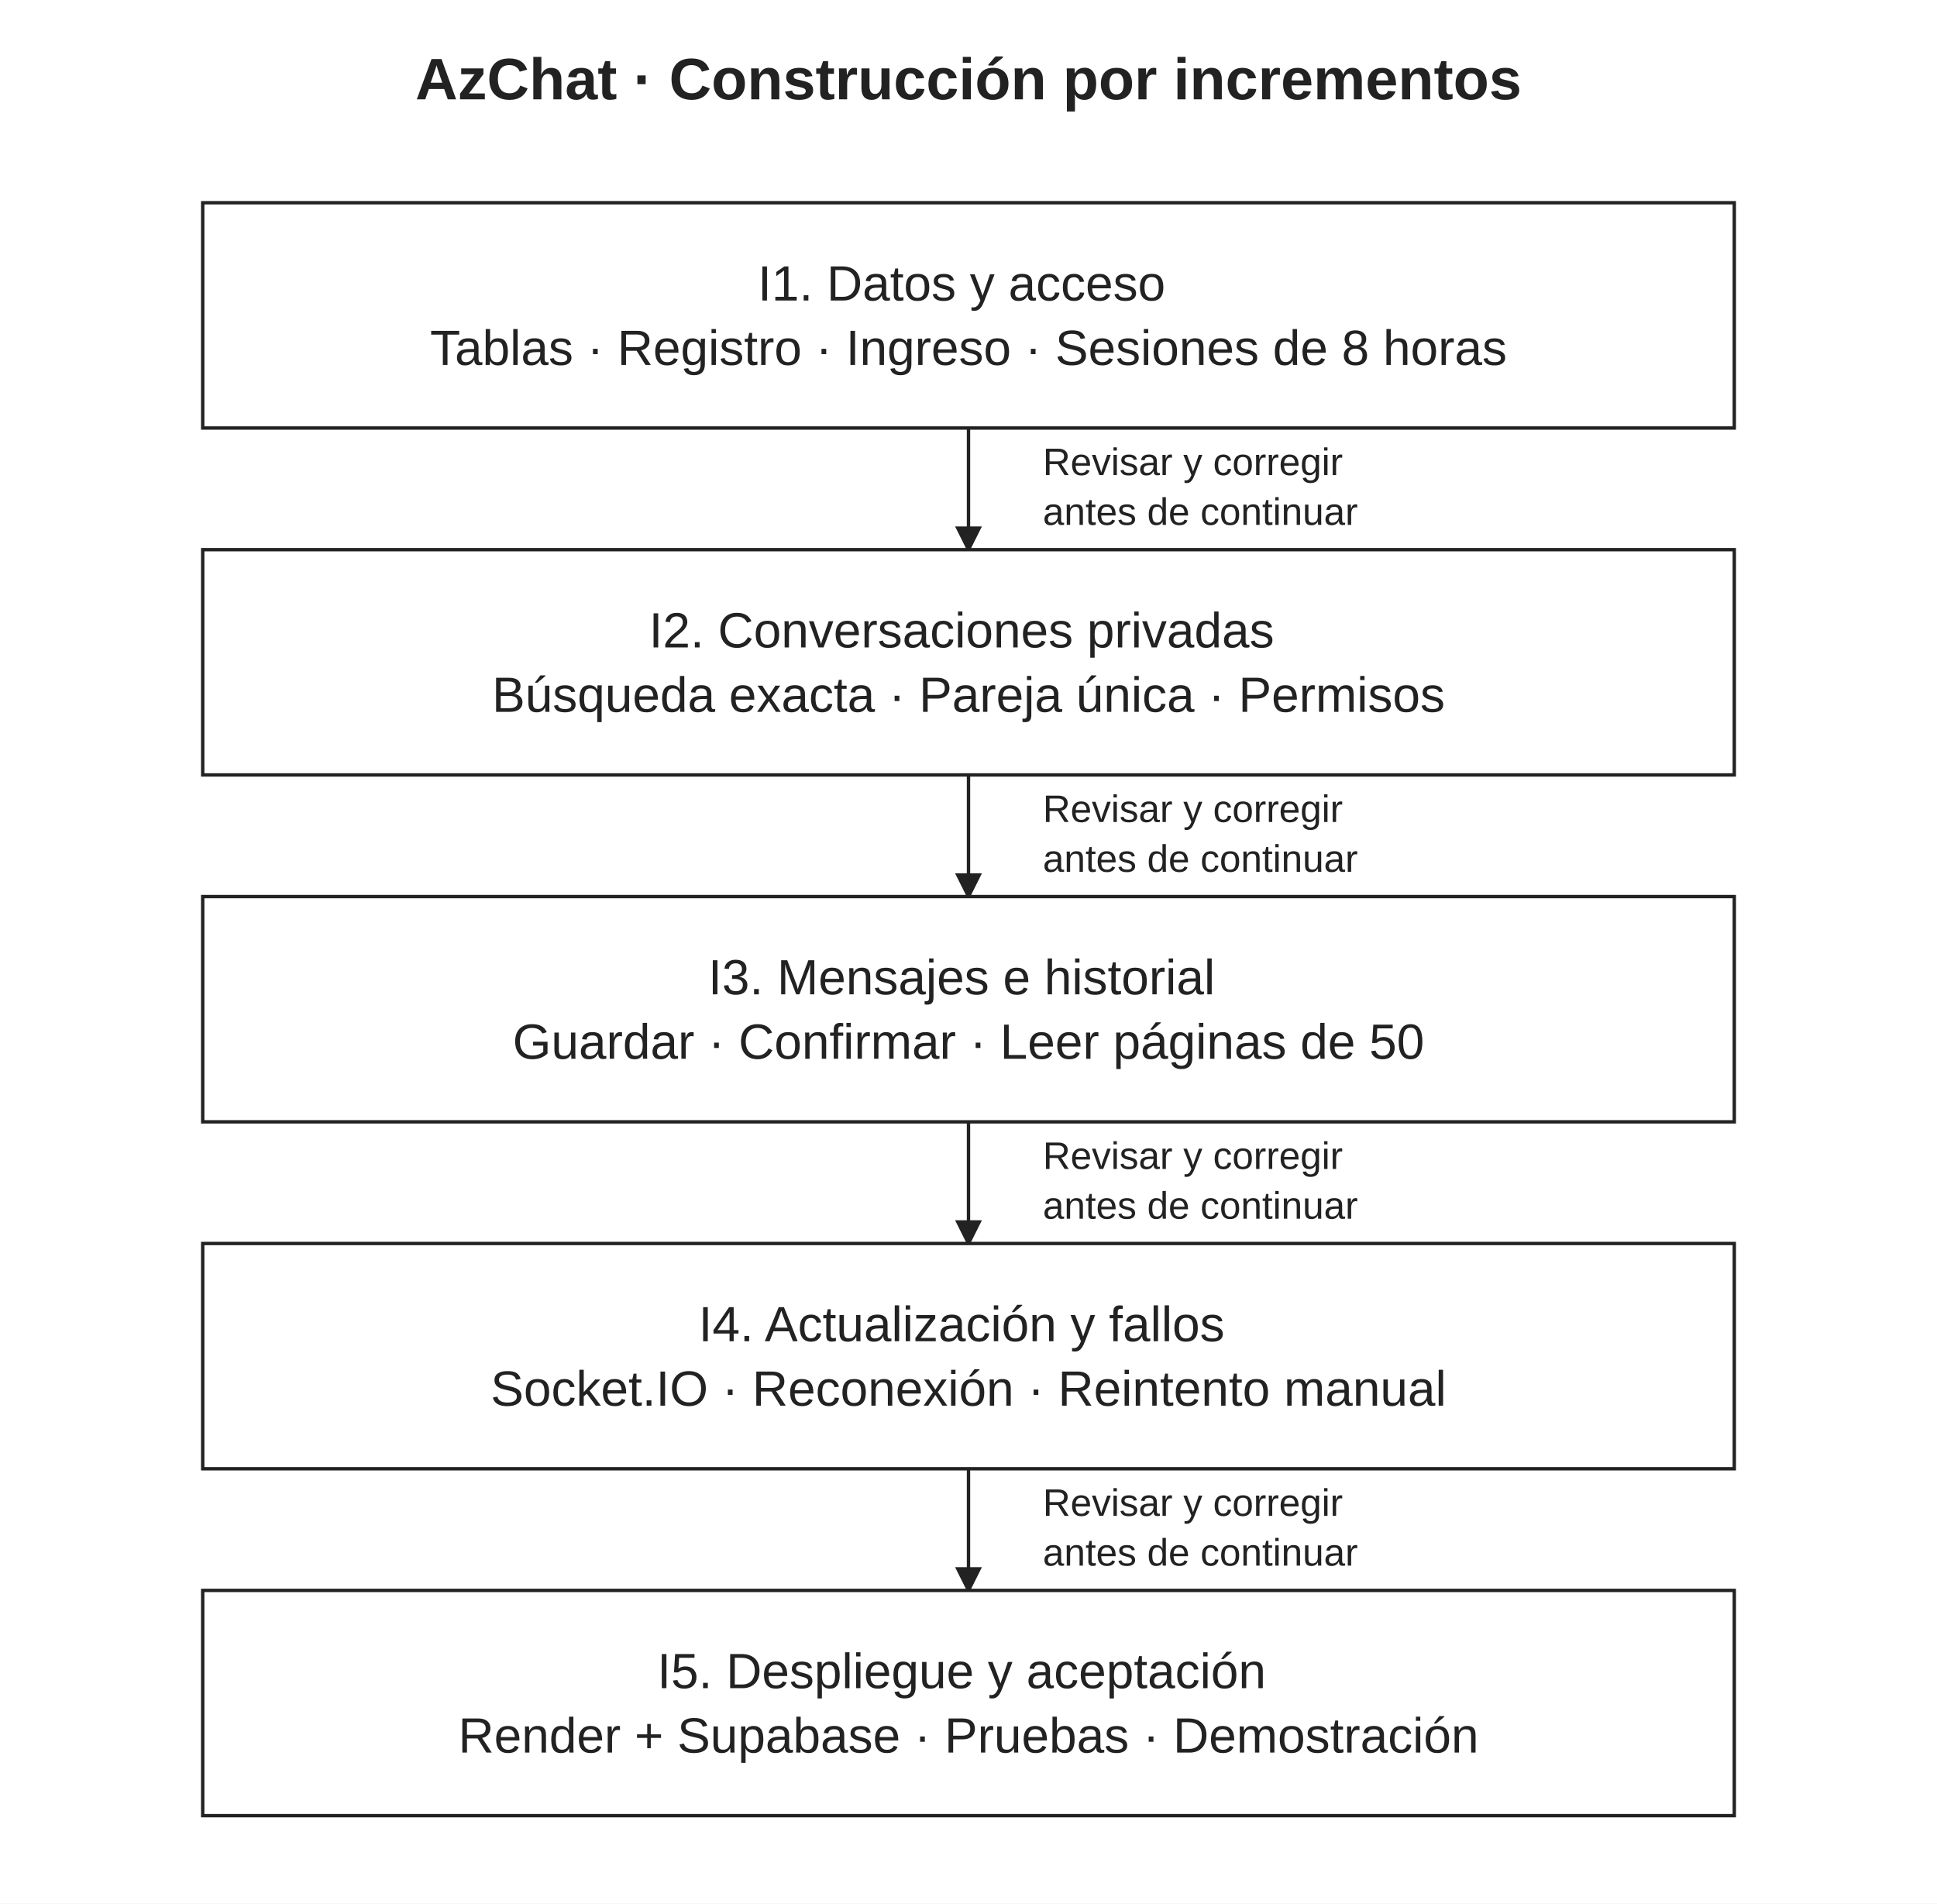
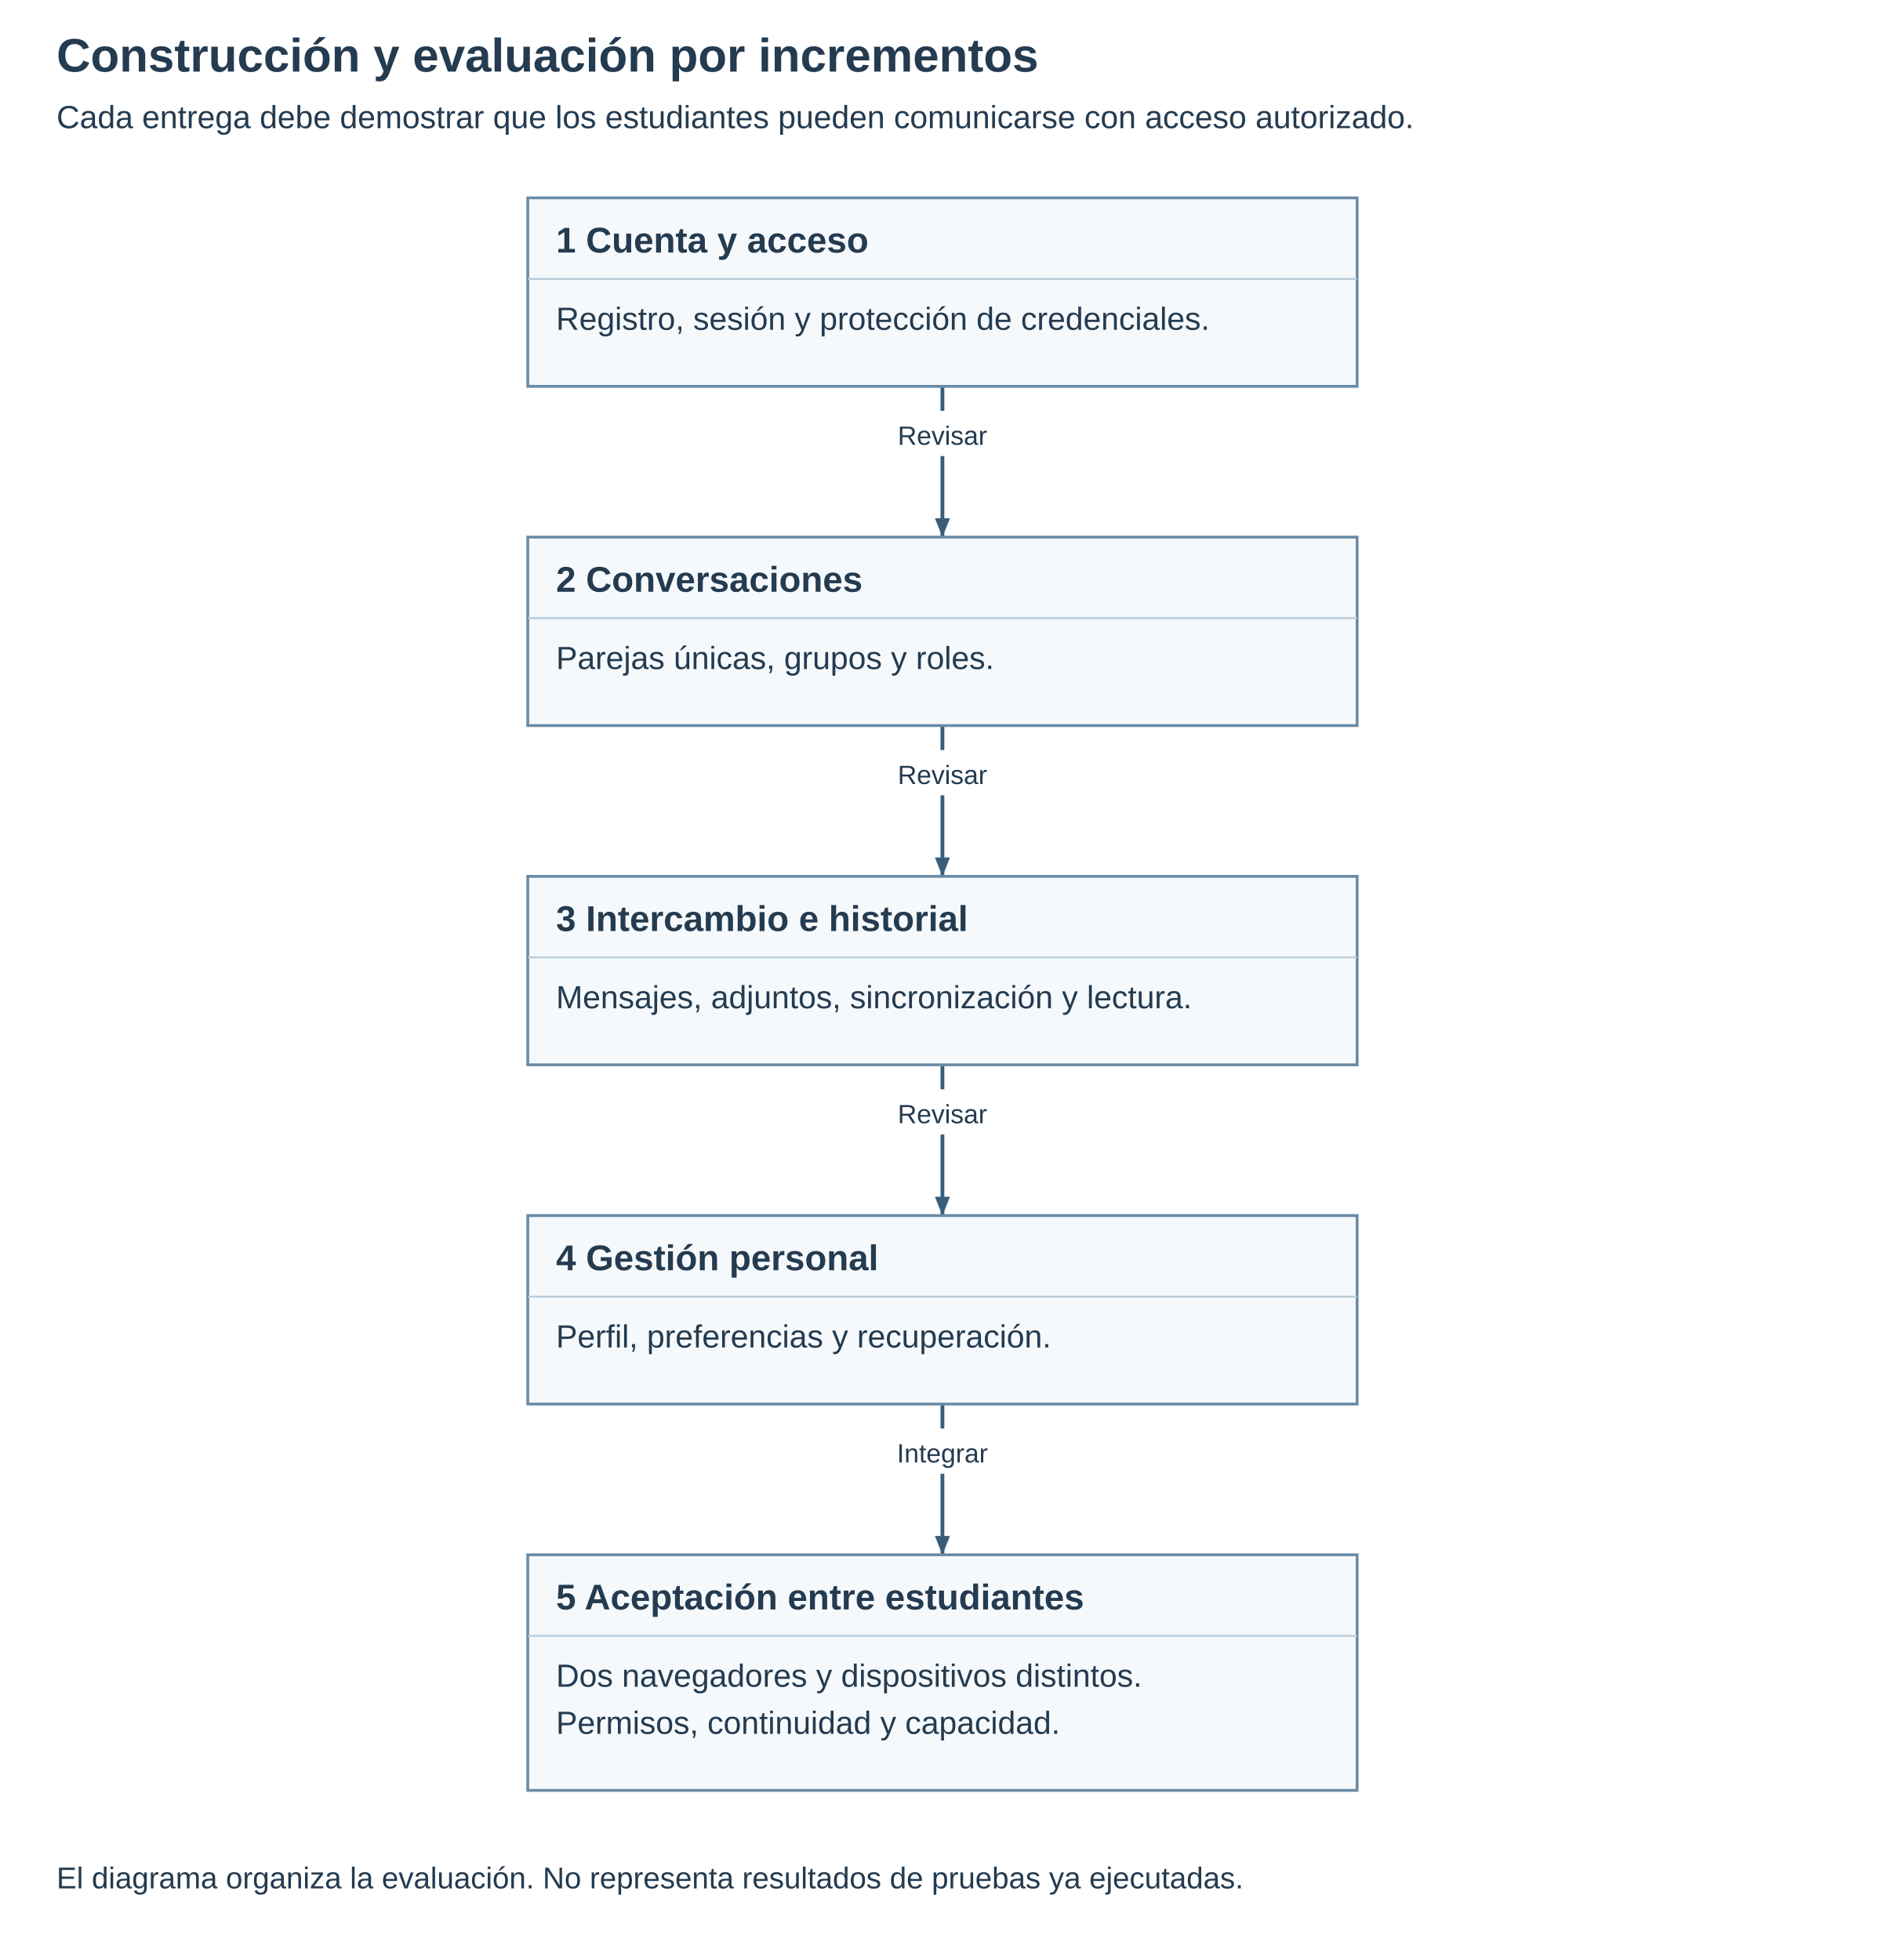
- <svg xmlns="http://www.w3.org/2000/svg" aria-labelledby="titulo descripcion" content="&lt;mxfile host=&quot;app.diagrams.net&quot; type=&quot;device&quot; compressed=&quot;false&quot;&gt;&#10;  &lt;diagram id=&quot;Plan_construccion_AzChat&quot; name=&quot;Plan de construcción de AzChat&quot;&gt;&#10;    &lt;mxGraphModel grid=&quot;1&quot; gridSize=&quot;10&quot; page=&quot;1&quot; pageScale=&quot;1&quot; pageWidth=&quot;860&quot; pageHeight=&quot;845&quot; background=&quot;#ffffff&quot;&gt;&#10;      &lt;root&gt;&#10;        &lt;mxCell id=&quot;0&quot; /&gt;&#10;        &lt;mxCell id=&quot;1&quot; parent=&quot;0&quot; /&gt;&#10;        &lt;mxCell id=&quot;titulo&quot; value=&quot;AzChat · Construcción por incrementos&quot; style=&quot;html=0;whiteSpace=wrap;fontFamily=Arial;fontSize=26;fontColor=#222222;strokeColor=#222222;strokeWidth=1.5;fillColor=#ffffff;align=center;verticalAlign=middle;text;strokeColor=none;fillColor=none;fontStyle=1;&quot; vertex=&quot;1&quot; parent=&quot;1&quot;&gt;&#10;          &lt;mxGeometry x=&quot;30&quot; y=&quot;10&quot; width=&quot;800&quot; height=&quot;50&quot; as=&quot;geometry&quot; /&gt;&#10;        &lt;/mxCell&gt;&#10;        &lt;mxCell id=&quot;i0&quot; value=&quot;I1. Datos y acceso&amp;#10;Tablas · Registro · Ingreso · Sesiones de 8 horas&quot; style=&quot;html=0;whiteSpace=wrap;fontFamily=Arial;fontSize=22;fontColor=#222222;strokeColor=#222222;strokeWidth=1.5;fillColor=#ffffff;align=center;verticalAlign=middle;rounded=0;&quot; vertex=&quot;1&quot; parent=&quot;1&quot;&gt;&#10;          &lt;mxGeometry x=&quot;90&quot; y=&quot;90&quot; width=&quot;680&quot; height=&quot;100&quot; as=&quot;geometry&quot; /&gt;&#10;        &lt;/mxCell&gt;&#10;        &lt;mxCell id=&quot;rev0&quot; value=&quot;Revisar y corregir&amp;#10;antes de continuar&quot; style=&quot;html=0;whiteSpace=wrap;fontFamily=Arial;fontSize=17;fontColor=#222222;strokeColor=#222222;strokeWidth=1.5;fillColor=#ffffff;align=center;verticalAlign=middle;text;strokeColor=none;fillColor=none;align=left;spacingLeft=8;&quot; vertex=&quot;1&quot; parent=&quot;1&quot;&gt;&#10;          &lt;mxGeometry x=&quot;455&quot; y=&quot;193&quot; width=&quot;340&quot; height=&quot;46&quot; as=&quot;geometry&quot; /&gt;&#10;        &lt;/mxCell&gt;&#10;        &lt;mxCell id=&quot;i1&quot; value=&quot;I2. Conversaciones privadas&amp;#10;Búsqueda exacta · Pareja única · Permisos&quot; style=&quot;html=0;whiteSpace=wrap;fontFamily=Arial;fontSize=22;fontColor=#222222;strokeColor=#222222;strokeWidth=1.5;fillColor=#ffffff;align=center;verticalAlign=middle;rounded=0;&quot; vertex=&quot;1&quot; parent=&quot;1&quot;&gt;&#10;          &lt;mxGeometry x=&quot;90&quot; y=&quot;244&quot; width=&quot;680&quot; height=&quot;100&quot; as=&quot;geometry&quot; /&gt;&#10;        &lt;/mxCell&gt;&#10;        &lt;mxCell id=&quot;rev1&quot; value=&quot;Revisar y corregir&amp;#10;antes de continuar&quot; style=&quot;html=0;whiteSpace=wrap;fontFamily=Arial;fontSize=17;fontColor=#222222;strokeColor=#222222;strokeWidth=1.5;fillColor=#ffffff;align=center;verticalAlign=middle;text;strokeColor=none;fillColor=none;align=left;spacingLeft=8;&quot; vertex=&quot;1&quot; parent=&quot;1&quot;&gt;&#10;          &lt;mxGeometry x=&quot;455&quot; y=&quot;347&quot; width=&quot;340&quot; height=&quot;46&quot; as=&quot;geometry&quot; /&gt;&#10;        &lt;/mxCell&gt;&#10;        &lt;mxCell id=&quot;i2&quot; value=&quot;I3. Mensajes e historial&amp;#10;Guardar · Confirmar · Leer páginas de 50&quot; style=&quot;html=0;whiteSpace=wrap;fontFamily=Arial;fontSize=22;fontColor=#222222;strokeColor=#222222;strokeWidth=1.5;fillColor=#ffffff;align=center;verticalAlign=middle;rounded=0;&quot; vertex=&quot;1&quot; parent=&quot;1&quot;&gt;&#10;          &lt;mxGeometry x=&quot;90&quot; y=&quot;398&quot; width=&quot;680&quot; height=&quot;100&quot; as=&quot;geometry&quot; /&gt;&#10;        &lt;/mxCell&gt;&#10;        &lt;mxCell id=&quot;rev2&quot; value=&quot;Revisar y corregir&amp;#10;antes de continuar&quot; style=&quot;html=0;whiteSpace=wrap;fontFamily=Arial;fontSize=17;fontColor=#222222;strokeColor=#222222;strokeWidth=1.5;fillColor=#ffffff;align=center;verticalAlign=middle;text;strokeColor=none;fillColor=none;align=left;spacingLeft=8;&quot; vertex=&quot;1&quot; parent=&quot;1&quot;&gt;&#10;          &lt;mxGeometry x=&quot;455&quot; y=&quot;501&quot; width=&quot;340&quot; height=&quot;46&quot; as=&quot;geometry&quot; /&gt;&#10;        &lt;/mxCell&gt;&#10;        &lt;mxCell id=&quot;i3&quot; value=&quot;I4. Actualización y fallos&amp;#10;Socket.IO · Reconexión · Reintento manual&quot; style=&quot;html=0;whiteSpace=wrap;fontFamily=Arial;fontSize=22;fontColor=#222222;strokeColor=#222222;strokeWidth=1.5;fillColor=#ffffff;align=center;verticalAlign=middle;rounded=0;&quot; vertex=&quot;1&quot; parent=&quot;1&quot;&gt;&#10;          &lt;mxGeometry x=&quot;90&quot; y=&quot;552&quot; width=&quot;680&quot; height=&quot;100&quot; as=&quot;geometry&quot; /&gt;&#10;        &lt;/mxCell&gt;&#10;        &lt;mxCell id=&quot;rev3&quot; value=&quot;Revisar y corregir&amp;#10;antes de continuar&quot; style=&quot;html=0;whiteSpace=wrap;fontFamily=Arial;fontSize=17;fontColor=#222222;strokeColor=#222222;strokeWidth=1.5;fillColor=#ffffff;align=center;verticalAlign=middle;text;strokeColor=none;fillColor=none;align=left;spacingLeft=8;&quot; vertex=&quot;1&quot; parent=&quot;1&quot;&gt;&#10;          &lt;mxGeometry x=&quot;455&quot; y=&quot;655&quot; width=&quot;340&quot; height=&quot;46&quot; as=&quot;geometry&quot; /&gt;&#10;        &lt;/mxCell&gt;&#10;        &lt;mxCell id=&quot;i4&quot; value=&quot;I5. Despliegue y aceptación&amp;#10;Render + Supabase · Pruebas · Demostración&quot; style=&quot;html=0;whiteSpace=wrap;fontFamily=Arial;fontSize=22;fontColor=#222222;strokeColor=#222222;strokeWidth=1.5;fillColor=#ffffff;align=center;verticalAlign=middle;rounded=0;&quot; vertex=&quot;1&quot; parent=&quot;1&quot;&gt;&#10;          &lt;mxGeometry x=&quot;90&quot; y=&quot;706&quot; width=&quot;680&quot; height=&quot;100&quot; as=&quot;geometry&quot; /&gt;&#10;        &lt;/mxCell&gt;&#10;        &lt;mxCell id=&quot;edge-0&quot; style=&quot;endArrow=classic;startArrow=none;endFill=1;rounded=0;html=0;strokeColor=#222222;strokeWidth=1.5;exitX=0.5;exitY=1;exitPerimeter=1;entryX=0.5;entryY=0;entryPerimeter=1;&quot; edge=&quot;1&quot; parent=&quot;1&quot; source=&quot;i0&quot; target=&quot;i1&quot;&gt;&#10;          &lt;mxGeometry as=&quot;geometry&quot; relative=&quot;1&quot; /&gt;&#10;        &lt;/mxCell&gt;&#10;        &lt;mxCell id=&quot;edge-1&quot; style=&quot;endArrow=classic;startArrow=none;endFill=1;rounded=0;html=0;strokeColor=#222222;strokeWidth=1.5;exitX=0.5;exitY=1;exitPerimeter=1;entryX=0.5;entryY=0;entryPerimeter=1;&quot; edge=&quot;1&quot; parent=&quot;1&quot; source=&quot;i1&quot; target=&quot;i2&quot;&gt;&#10;          &lt;mxGeometry as=&quot;geometry&quot; relative=&quot;1&quot; /&gt;&#10;        &lt;/mxCell&gt;&#10;        &lt;mxCell id=&quot;edge-2&quot; style=&quot;endArrow=classic;startArrow=none;endFill=1;rounded=0;html=0;strokeColor=#222222;strokeWidth=1.5;exitX=0.5;exitY=1;exitPerimeter=1;entryX=0.5;entryY=0;entryPerimeter=1;&quot; edge=&quot;1&quot; parent=&quot;1&quot; source=&quot;i2&quot; target=&quot;i3&quot;&gt;&#10;          &lt;mxGeometry as=&quot;geometry&quot; relative=&quot;1&quot; /&gt;&#10;        &lt;/mxCell&gt;&#10;        &lt;mxCell id=&quot;edge-3&quot; style=&quot;endArrow=classic;startArrow=none;endFill=1;rounded=0;html=0;strokeColor=#222222;strokeWidth=1.5;exitX=0.5;exitY=1;exitPerimeter=1;entryX=0.5;entryY=0;entryPerimeter=1;&quot; edge=&quot;1&quot; parent=&quot;1&quot; source=&quot;i3&quot; target=&quot;i4&quot;&gt;&#10;          &lt;mxGeometry as=&quot;geometry&quot; relative=&quot;1&quot; /&gt;&#10;        &lt;/mxCell&gt;&#10;      &lt;/root&gt;&#10;    &lt;/mxGraphModel&gt;&#10;  &lt;/diagram&gt;&#10;&lt;/mxfile&gt;" width="860" height="845" viewBox="0 0 860 845" role="img">
+ <svg xmlns="http://www.w3.org/2000/svg" width="1000" height="1040" viewBox="0 0 1000 1040" role="img" aria-labelledby="title desc">
  <defs>
-     <marker id="classic" viewBox="0 0 10 10" refX="9" refY="5" markerWidth="8" markerHeight="8" orient="auto-start-reverse">
-       <path stroke-width="1.2" d="M 1 1 L 9 5 L 1 9 Z" fill="#222222" stroke="#222222" />
-     </marker>
-     <marker id="open" viewBox="0 0 10 10" refX="9" refY="5" markerWidth="8" markerHeight="8" orient="auto-start-reverse">
-       <path stroke-width="1.2" d="M 1 1 L 9 5 L 1 9" fill="none" stroke="#222222" />
+     <marker id="arrow" markerWidth="9" markerHeight="9" refX="8" refY="4" orient="auto">
+       <path d="M0,0 L8,4 L0,8" fill="none" stroke="#375d7b" stroke-width="1.4" />
    </marker>
  </defs>
-   <rect x="0" y="0" width="860" height="845" fill="#ffffff" />
-   <polyline points="430.0,190 430.0,244" fill="none" stroke="#222222" stroke-width="1.5" marker-end="url(#classic)" />
-   <polyline points="430.0,344 430.0,398" fill="none" stroke="#222222" stroke-width="1.5" marker-end="url(#classic)" />
-   <polyline points="430.0,498 430.0,552" fill="none" stroke="#222222" stroke-width="1.5" marker-end="url(#classic)" />
-   <polyline points="430.0,652 430.0,706" fill="none" stroke="#222222" stroke-width="1.5" marker-end="url(#classic)" />
-   <text x="430.0" y="44.1" font-family="Arial, Helvetica, sans-serif" font-size="26" font-weight="bold" text-anchor="middle" fill="#222222">
-     <tspan x="430.0" dy="0">AzChat · Construcción por incrementos</tspan>
-   </text>
-   <rect x="90" y="90" width="680" height="100" fill="#ffffff" stroke="#222222" stroke-width="1.5" />
-   <text x="430.0" y="133.4" font-family="Arial, Helvetica, sans-serif" font-size="22" font-weight="normal" text-anchor="middle" fill="#222222">
-     <tspan x="430.0" dy="0">I1. Datos y acceso</tspan>
-     <tspan x="430.0" dy="28.6">Tablas · Registro · Ingreso · Sesiones de 8 horas</tspan>
-   </text>
-   <text x="463" y="210.9" font-family="Arial, Helvetica, sans-serif" font-size="17" font-weight="normal" text-anchor="start" fill="#222222">
-     <tspan x="463" dy="0">Revisar y corregir</tspan>
-     <tspan x="463" dy="22.1">antes de continuar</tspan>
-   </text>
-   <rect x="90" y="244" width="680" height="100" fill="#ffffff" stroke="#222222" stroke-width="1.5" />
-   <text x="430.0" y="287.4" font-family="Arial, Helvetica, sans-serif" font-size="22" font-weight="normal" text-anchor="middle" fill="#222222">
-     <tspan x="430.0" dy="0">I2. Conversaciones privadas</tspan>
-     <tspan x="430.0" dy="28.6">Búsqueda exacta · Pareja única · Permisos</tspan>
-   </text>
-   <text x="463" y="364.9" font-family="Arial, Helvetica, sans-serif" font-size="17" font-weight="normal" text-anchor="start" fill="#222222">
-     <tspan x="463" dy="0">Revisar y corregir</tspan>
-     <tspan x="463" dy="22.1">antes de continuar</tspan>
-   </text>
-   <rect x="90" y="398" width="680" height="100" fill="#ffffff" stroke="#222222" stroke-width="1.5" />
-   <text x="430.0" y="441.4" font-family="Arial, Helvetica, sans-serif" font-size="22" font-weight="normal" text-anchor="middle" fill="#222222">
-     <tspan x="430.0" dy="0">I3. Mensajes e historial</tspan>
-     <tspan x="430.0" dy="28.6">Guardar · Confirmar · Leer páginas de 50</tspan>
-   </text>
-   <text x="463" y="518.9" font-family="Arial, Helvetica, sans-serif" font-size="17" font-weight="normal" text-anchor="start" fill="#222222">
-     <tspan x="463" dy="0">Revisar y corregir</tspan>
-     <tspan x="463" dy="22.1">antes de continuar</tspan>
-   </text>
-   <rect x="90" y="552" width="680" height="100" fill="#ffffff" stroke="#222222" stroke-width="1.5" />
-   <text x="430.0" y="595.4" font-family="Arial, Helvetica, sans-serif" font-size="22" font-weight="normal" text-anchor="middle" fill="#222222">
-     <tspan x="430.0" dy="0">I4. Actualización y fallos</tspan>
-     <tspan x="430.0" dy="28.6">Socket.IO · Reconexión · Reintento manual</tspan>
-   </text>
-   <text x="463" y="672.9" font-family="Arial, Helvetica, sans-serif" font-size="17" font-weight="normal" text-anchor="start" fill="#222222">
-     <tspan x="463" dy="0">Revisar y corregir</tspan>
-     <tspan x="463" dy="22.1">antes de continuar</tspan>
-   </text>
-   <rect x="90" y="706" width="680" height="100" fill="#ffffff" stroke="#222222" stroke-width="1.5" />
-   <text x="430.0" y="749.4" font-family="Arial, Helvetica, sans-serif" font-size="22" font-weight="normal" text-anchor="middle" fill="#222222">
-     <tspan x="430.0" dy="0">I5. Despliegue y aceptación</tspan>
-     <tspan x="430.0" dy="28.6">Render + Supabase · Pruebas · Demostración</tspan>
-   </text>
+   <rect width="1000" height="1040" fill="white" />
+   <text x="30" y="38" font-family="Arial, sans-serif" font-size="25" font-weight="bold" fill="#243b50" text-anchor="start">Construcción y evaluación por incrementos</text>
+   <text x="30" y="68" font-family="Arial, sans-serif" font-size="17" font-weight="normal" fill="#243b50" text-anchor="start">Cada entrega debe demostrar que los estudiantes pueden comunicarse con acceso autorizado.</text>
+   <path d="M500.0,205 L500.0,285" stroke="#375d7b" stroke-width="2" fill="none" />
+   <path d="M500.0,285 L504.0,275.0 L496.0,275.0 Z" fill="#375d7b" />
+   <rect x="475.5" y="218.0" width="49" height="24" fill="white" />
+   <text x="500.0" y="236.0" font-family="Arial, sans-serif" font-size="14" font-weight="normal" fill="#243b50" text-anchor="middle">Revisar</text>
+   <path d="M500.0,385 L500.0,465" stroke="#375d7b" stroke-width="2" fill="none" />
+   <path d="M500.0,465 L504.0,455.0 L496.0,455.0 Z" fill="#375d7b" />
+   <rect x="475.5" y="398.0" width="49" height="24" fill="white" />
+   <text x="500.0" y="416.0" font-family="Arial, sans-serif" font-size="14" font-weight="normal" fill="#243b50" text-anchor="middle">Revisar</text>
+   <path d="M500.0,565 L500.0,645" stroke="#375d7b" stroke-width="2" fill="none" />
+   <path d="M500.0,645 L504.0,635.0 L496.0,635.0 Z" fill="#375d7b" />
+   <rect x="475.5" y="578.0" width="49" height="24" fill="white" />
+   <text x="500.0" y="596.0" font-family="Arial, sans-serif" font-size="14" font-weight="normal" fill="#243b50" text-anchor="middle">Revisar</text>
+   <path d="M500.0,745 L500.0,825" stroke="#375d7b" stroke-width="2" fill="none" />
+   <path d="M500.0,825 L504.0,815.0 L496.0,815.0 Z" fill="#375d7b" />
+   <rect x="472.0" y="758.0" width="56" height="24" fill="white" />
+   <text x="500.0" y="776.0" font-family="Arial, sans-serif" font-size="14" font-weight="normal" fill="#243b50" text-anchor="middle">Integrar</text>
+   <rect x="280" y="105" width="440" height="100" fill="#f5f9fc" stroke="#6a8ba6" stroke-width="1.5" />
+   <path d="M280,148 H720" stroke="#b9ccd9" />
+   <text x="295" y="134" font-family="Arial, sans-serif" font-size="19" font-weight="bold" fill="#243b50" text-anchor="start">1  Cuenta y acceso</text>
+   <text x="295" y="175" font-family="Arial, sans-serif" font-size="17" font-weight="normal" fill="#243b50" text-anchor="start">Registro, sesión y protección de credenciales.</text>
+   <rect x="280" y="285" width="440" height="100" fill="#f5f9fc" stroke="#6a8ba6" stroke-width="1.5" />
+   <path d="M280,328 H720" stroke="#b9ccd9" />
+   <text x="295" y="314" font-family="Arial, sans-serif" font-size="19" font-weight="bold" fill="#243b50" text-anchor="start">2  Conversaciones</text>
+   <text x="295" y="355" font-family="Arial, sans-serif" font-size="17" font-weight="normal" fill="#243b50" text-anchor="start">Parejas únicas, grupos y roles.</text>
+   <rect x="280" y="465" width="440" height="100" fill="#f5f9fc" stroke="#6a8ba6" stroke-width="1.5" />
+   <path d="M280,508 H720" stroke="#b9ccd9" />
+   <text x="295" y="494" font-family="Arial, sans-serif" font-size="19" font-weight="bold" fill="#243b50" text-anchor="start">3  Intercambio e historial</text>
+   <text x="295" y="535" font-family="Arial, sans-serif" font-size="17" font-weight="normal" fill="#243b50" text-anchor="start">Mensajes, adjuntos, sincronización y lectura.</text>
+   <rect x="280" y="645" width="440" height="100" fill="#f5f9fc" stroke="#6a8ba6" stroke-width="1.5" />
+   <path d="M280,688 H720" stroke="#b9ccd9" />
+   <text x="295" y="674" font-family="Arial, sans-serif" font-size="19" font-weight="bold" fill="#243b50" text-anchor="start">4  Gestión personal</text>
+   <text x="295" y="715" font-family="Arial, sans-serif" font-size="17" font-weight="normal" fill="#243b50" text-anchor="start">Perfil, preferencias y recuperación.</text>
+   <rect x="280" y="825" width="440" height="125" fill="#f5f9fc" stroke="#6a8ba6" stroke-width="1.5" />
+   <path d="M280,868 H720" stroke="#b9ccd9" />
+   <text x="295" y="854" font-family="Arial, sans-serif" font-size="19" font-weight="bold" fill="#243b50" text-anchor="start">5  Aceptación entre estudiantes</text>
+   <text x="295" y="895" font-family="Arial, sans-serif" font-size="17" font-weight="normal" fill="#243b50" text-anchor="start">Dos navegadores y dispositivos distintos.</text>
+   <text x="295" y="920" font-family="Arial, sans-serif" font-size="17" font-weight="normal" fill="#243b50" text-anchor="start">Permisos, continuidad y capacidad.</text>
+   <text x="30" y="1002" font-family="Arial, sans-serif" font-size="16" font-weight="normal" fill="#243b50" text-anchor="start">El diagrama organiza la evaluación. No representa resultados de pruebas ya ejecutadas.</text>
</svg>
